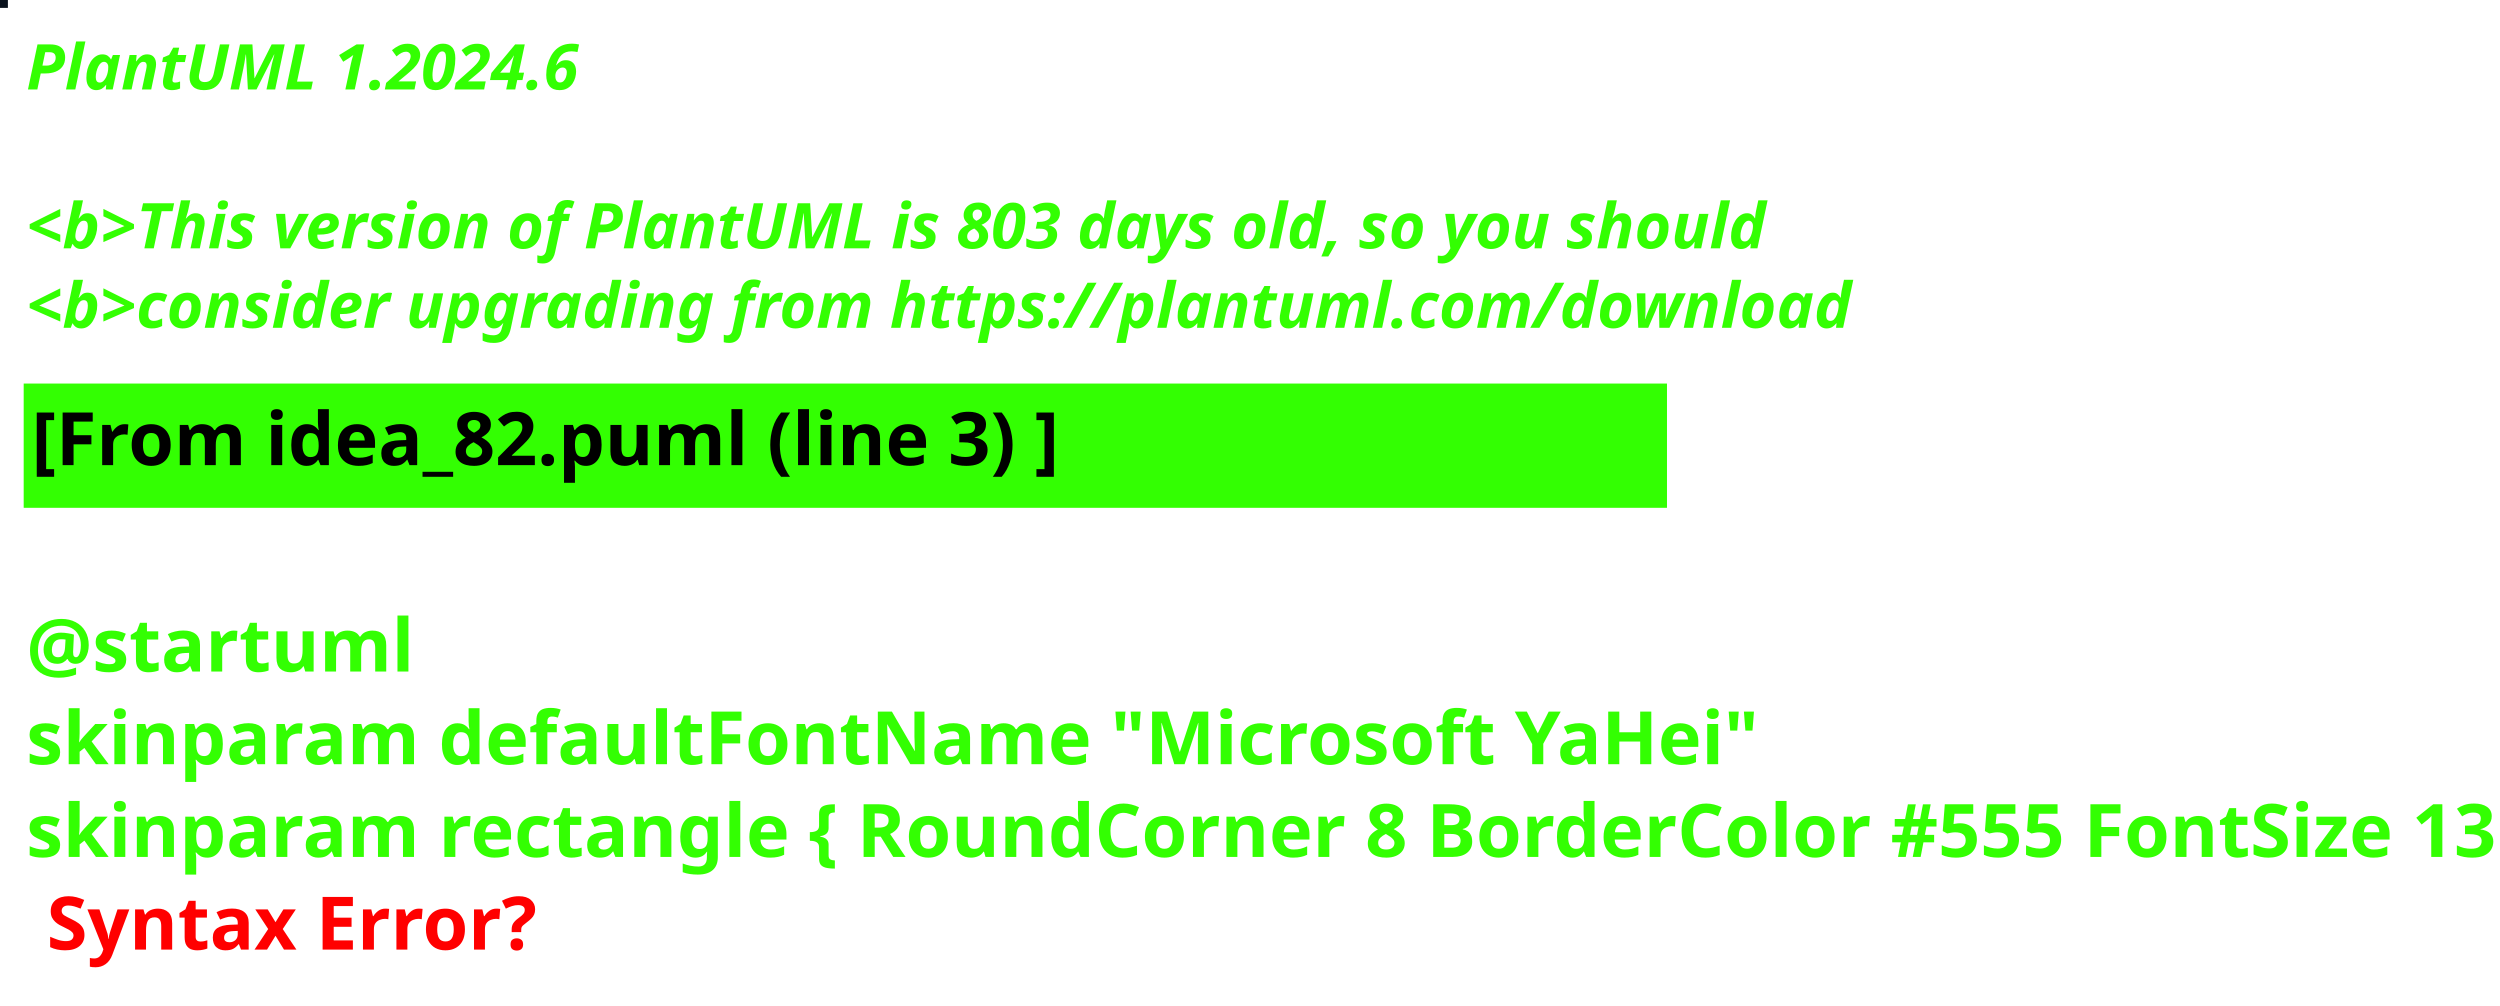
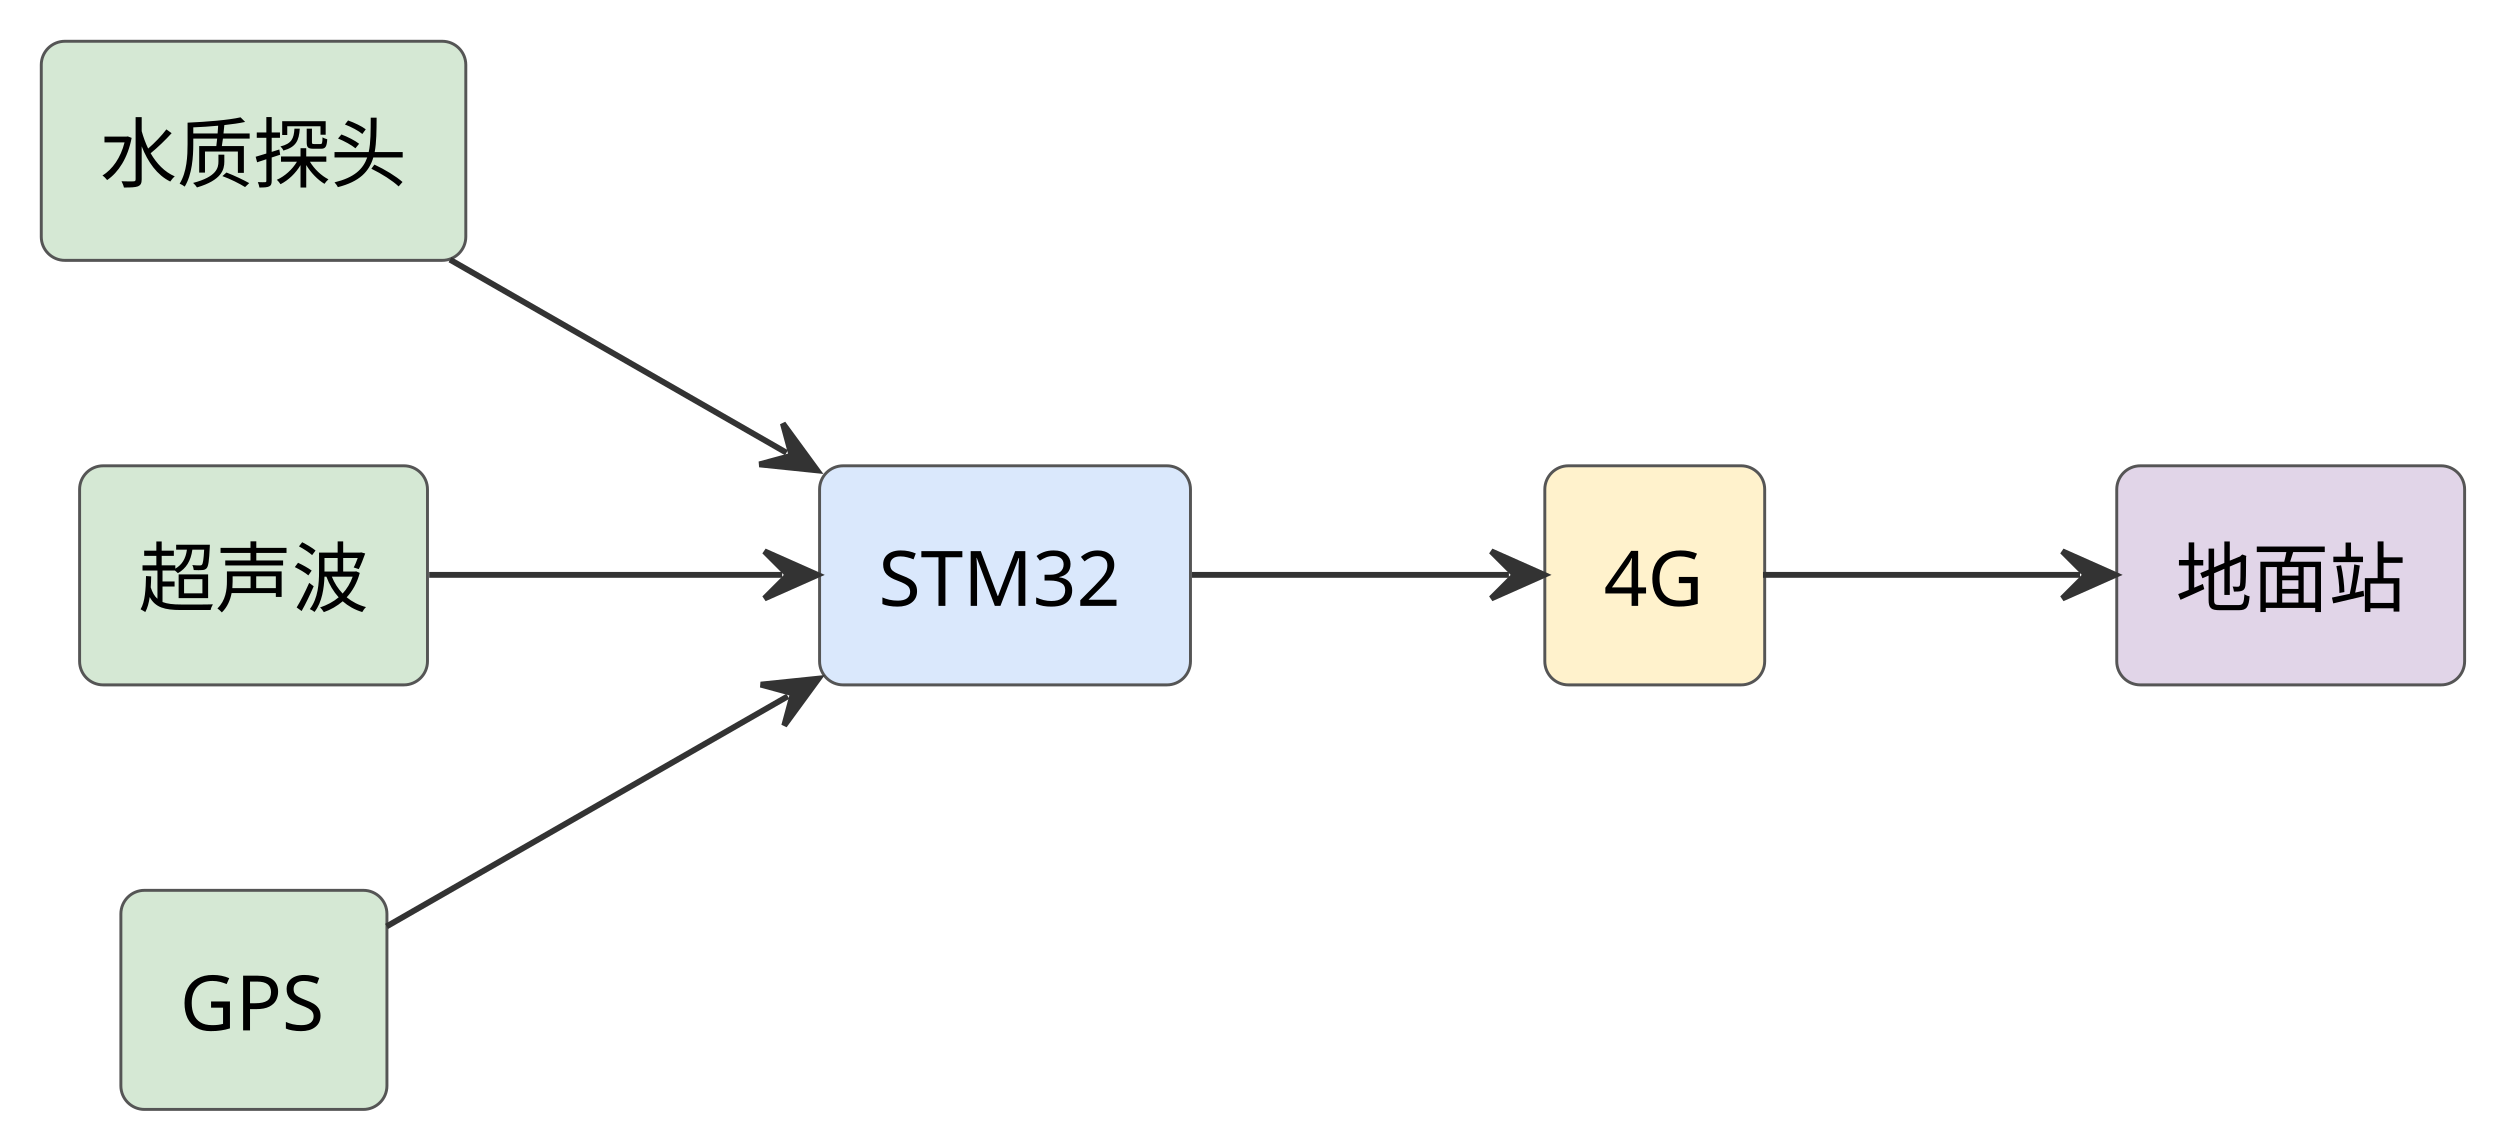
- <svg xmlns="http://www.w3.org/2000/svg" contentStyleType="text/css" height="191px" preserveAspectRatio="none" style="width:475px;height:191px;background:#000000;" version="1.1" viewBox="0 0 475 191" width="475px" zoomAndPan="magnify">
+ <svg xmlns="http://www.w3.org/2000/svg" contentStyleType="text/css" height="194px" preserveAspectRatio="none" style="width:424px;height:194px;background:#FFFFFF;" version="1.1" viewBox="0 0 424 194" width="424px" zoomAndPan="magnify">
  <defs />
  <g>
-     <rect fill="#0A121D" height="1" style="stroke:#0A121D;stroke-width:1.0;" width="1" x="0" y="0" />
-     <text fill="#33FF02" font-family="sans-serif" font-size="12" font-style="italic" font-weight="bold" lengthAdjust="spacing" textLength="105.375" x="5" y="17">PlantUML 1.2024.6</text>
-     <text fill="#33FF02" font-family="sans-serif" font-size="12" font-style="italic" font-weight="bold" lengthAdjust="spacing" textLength="3.334" x="5" y="32.094"> </text>
-     <text fill="#33FF02" font-family="sans-serif" font-size="12" font-style="italic" font-weight="bold" lengthAdjust="spacing" textLength="342.07" x="5" y="47.188">&lt;b&gt;This version of PlantUML is 803 days old, so you should</text>
-     <text fill="#33FF02" font-family="sans-serif" font-size="12" font-style="italic" font-weight="bold" lengthAdjust="spacing" textLength="344.01" x="5" y="62.281">&lt;b&gt;consider upgrading from https://plantuml.com/download</text>
-     <rect fill="#33FF02" height="22.609" style="stroke:#33FF02;stroke-width:1.0;" width="311.227" x="5" y="73.375" />
-     <text fill="#000000" font-family="sans-serif" font-size="14" font-weight="bold" lengthAdjust="spacing" textLength="189.814" x="6" y="88.375">[From idea_82.puml (line 3) ]</text>
-     <text fill="#33FF02" font-family="sans-serif" font-size="14" font-weight="bold" lengthAdjust="spacing" textLength="3.89" x="5" y="109.984"> </text>
-     <text fill="#33FF02" font-family="sans-serif" font-size="14" font-weight="bold" lengthAdjust="spacing" textLength="68.886" x="5" y="127.594">@startuml</text>
-     <text fill="#33FF02" font-family="sans-serif" font-size="14" font-weight="bold" lengthAdjust="spacing" textLength="311.227" x="5" y="145.203">skinparam defaultFontName "Microsoft YaHei"</text>
-     <text fill="#33FF02" font-family="sans-serif" font-size="14" font-weight="bold" lengthAdjust="spacing" text-decoration="wavy underline" textLength="463.682" x="5" y="162.812">skinparam rectangle { RoundCorner 8 BorderColor #555 FontSize 13 }</text>
-     <text fill="#FF0000" font-family="sans-serif" font-size="14" font-weight="bold" lengthAdjust="spacing" textLength="92.586" x="8.89" y="180.422">Syntax Error?</text>
+     <g id="elem_probe">
+       <rect fill="#D5E8D4" height="37.158" rx="4" ry="4" style="stroke:#555555;stroke-width:0.5;" width="72" x="7" y="7" />
+       <text fill="#000000" font-family="Microsoft YaHei" font-size="13" lengthAdjust="spacing" textLength="52" x="17" y="30.755">水质探头</text>
+     </g>
+     <g id="elem_stm">
+       <rect fill="#DAE8FC" height="37.158" rx="4" ry="4" style="stroke:#555555;stroke-width:0.5;" width="62.904" x="139" y="79" />
+       <text fill="#000000" font-family="Microsoft YaHei" font-size="13" lengthAdjust="spacing" textLength="42.904" x="149" y="102.755">STM32</text>
+     </g>
+     <g id="elem_ult">
+       <rect fill="#D5E8D4" height="37.158" rx="4" ry="4" style="stroke:#555555;stroke-width:0.5;" width="59" x="13.5" y="79" />
+       <text fill="#000000" font-family="Microsoft YaHei" font-size="13" lengthAdjust="spacing" textLength="39" x="23.5" y="102.755">超声波</text>
+     </g>
+     <g id="elem_gps">
+       <rect fill="#D5E8D4" height="37.158" rx="4" ry="4" style="stroke:#555555;stroke-width:0.5;" width="45.124" x="20.5" y="151" />
+       <text fill="#000000" font-family="Microsoft YaHei" font-size="13" lengthAdjust="spacing" textLength="25.124" x="30.5" y="174.755">GPS</text>
+     </g>
+     <g id="elem_g">
+       <rect fill="#FFF2CC" height="37.158" rx="4" ry="4" style="stroke:#555555;stroke-width:0.5;" width="37.291" x="262" y="79" />
+       <text fill="#000000" font-family="Microsoft YaHei" font-size="13" lengthAdjust="spacing" textLength="17.291" x="272" y="102.755">4G</text>
+     </g>
+     <g id="elem_gs">
+       <rect fill="#E1D5E8" height="37.158" rx="4" ry="4" style="stroke:#555555;stroke-width:0.5;" width="59" x="359" y="79" />
+       <text fill="#000000" font-family="Microsoft YaHei" font-size="13" lengthAdjust="spacing" textLength="39" x="369" y="102.755">地面站</text>
+     </g>
+     <g id="link_probe_stm">
+       <path d="M76.32,44.04 C95.49,55.04 114.466,65.923 133.386,76.783 " fill="none" id="probe-to-stm" style="stroke:#333333;stroke-width:1.0;" />
+       <polygon fill="#333333" points="138.59,79.77,132.776,71.82,134.254,77.281,128.793,78.759,138.59,79.77" style="stroke:#333333;stroke-width:1.0;" />
+     </g>
+     <g id="link_ult_stm">
+       <path d="M72.79,97.5 C92.48,97.5 112.54,97.5 132.65,97.5 " fill="none" id="ult-to-stm" style="stroke:#333333;stroke-width:1.0;" />
+       <polygon fill="#333333" points="138.65,97.5,129.65,93.5,133.65,97.5,129.65,101.5,138.65,97.5" style="stroke:#333333;stroke-width:1.0;" />
+     </g>
+     <g id="link_gps_stm">
+       <path d="M65.57,157.12 C85.76,145.54 110.916,131.117 133.616,118.087 " fill="none" id="gps-to-stm" style="stroke:#333333;stroke-width:1.0;" />
+       <polygon fill="#333333" points="138.82,115.1,129.023,116.111,134.484,117.589,133.006,123.049,138.82,115.1" style="stroke:#333333;stroke-width:1.0;" />
+     </g>
+     <g id="link_stm_g">
+       <path d="M202.16,97.5 C221.49,97.5 239.77,97.5 255.91,97.5 " fill="none" id="stm-to-g" style="stroke:#333333;stroke-width:1.0;" />
+       <polygon fill="#333333" points="261.91,97.5,252.91,93.5,256.91,97.5,252.91,101.5,261.91,97.5" style="stroke:#333333;stroke-width:1.0;" />
+     </g>
+     <g id="link_g_gs">
+       <path d="M299,97.5 C315.23,97.5 333.68,97.5 352.77,97.5 " fill="none" id="g-to-gs" style="stroke:#333333;stroke-width:1.0;" />
+       <polygon fill="#333333" points="358.77,97.5,349.77,93.5,353.77,97.5,349.77,101.5,358.77,97.5" style="stroke:#333333;stroke-width:1.0;" />
+     </g>
  </g>
</svg>
